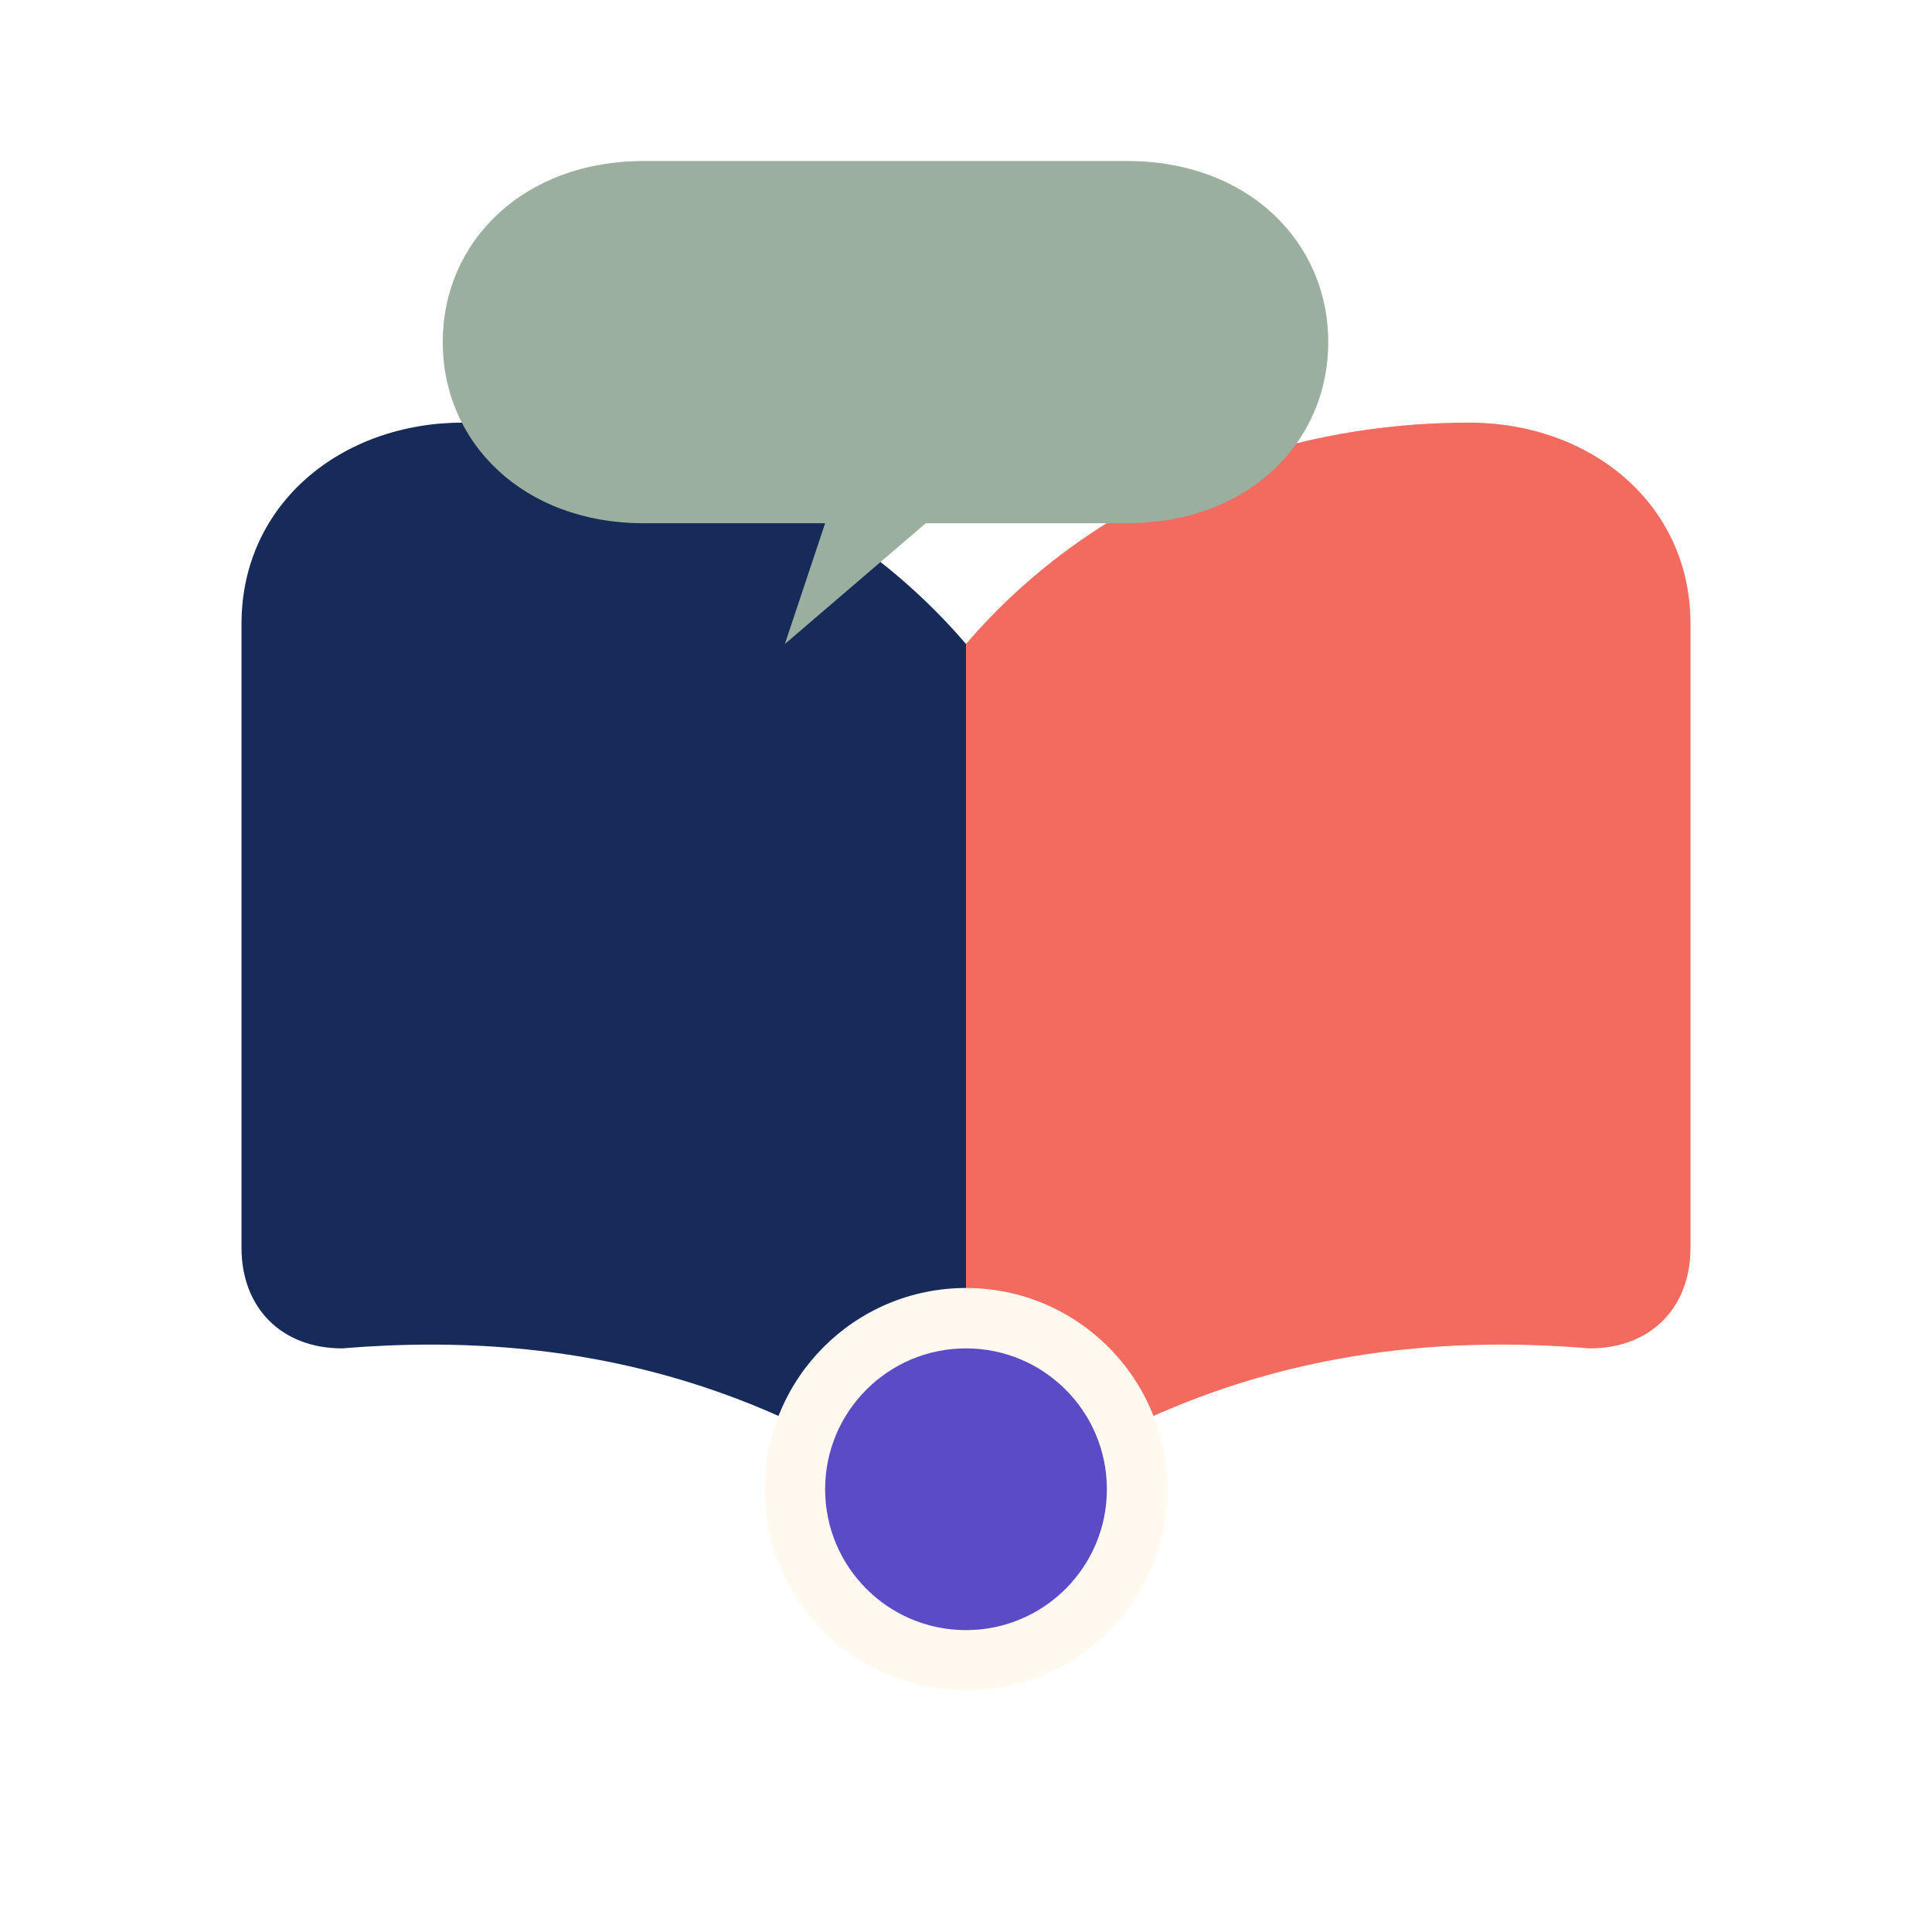
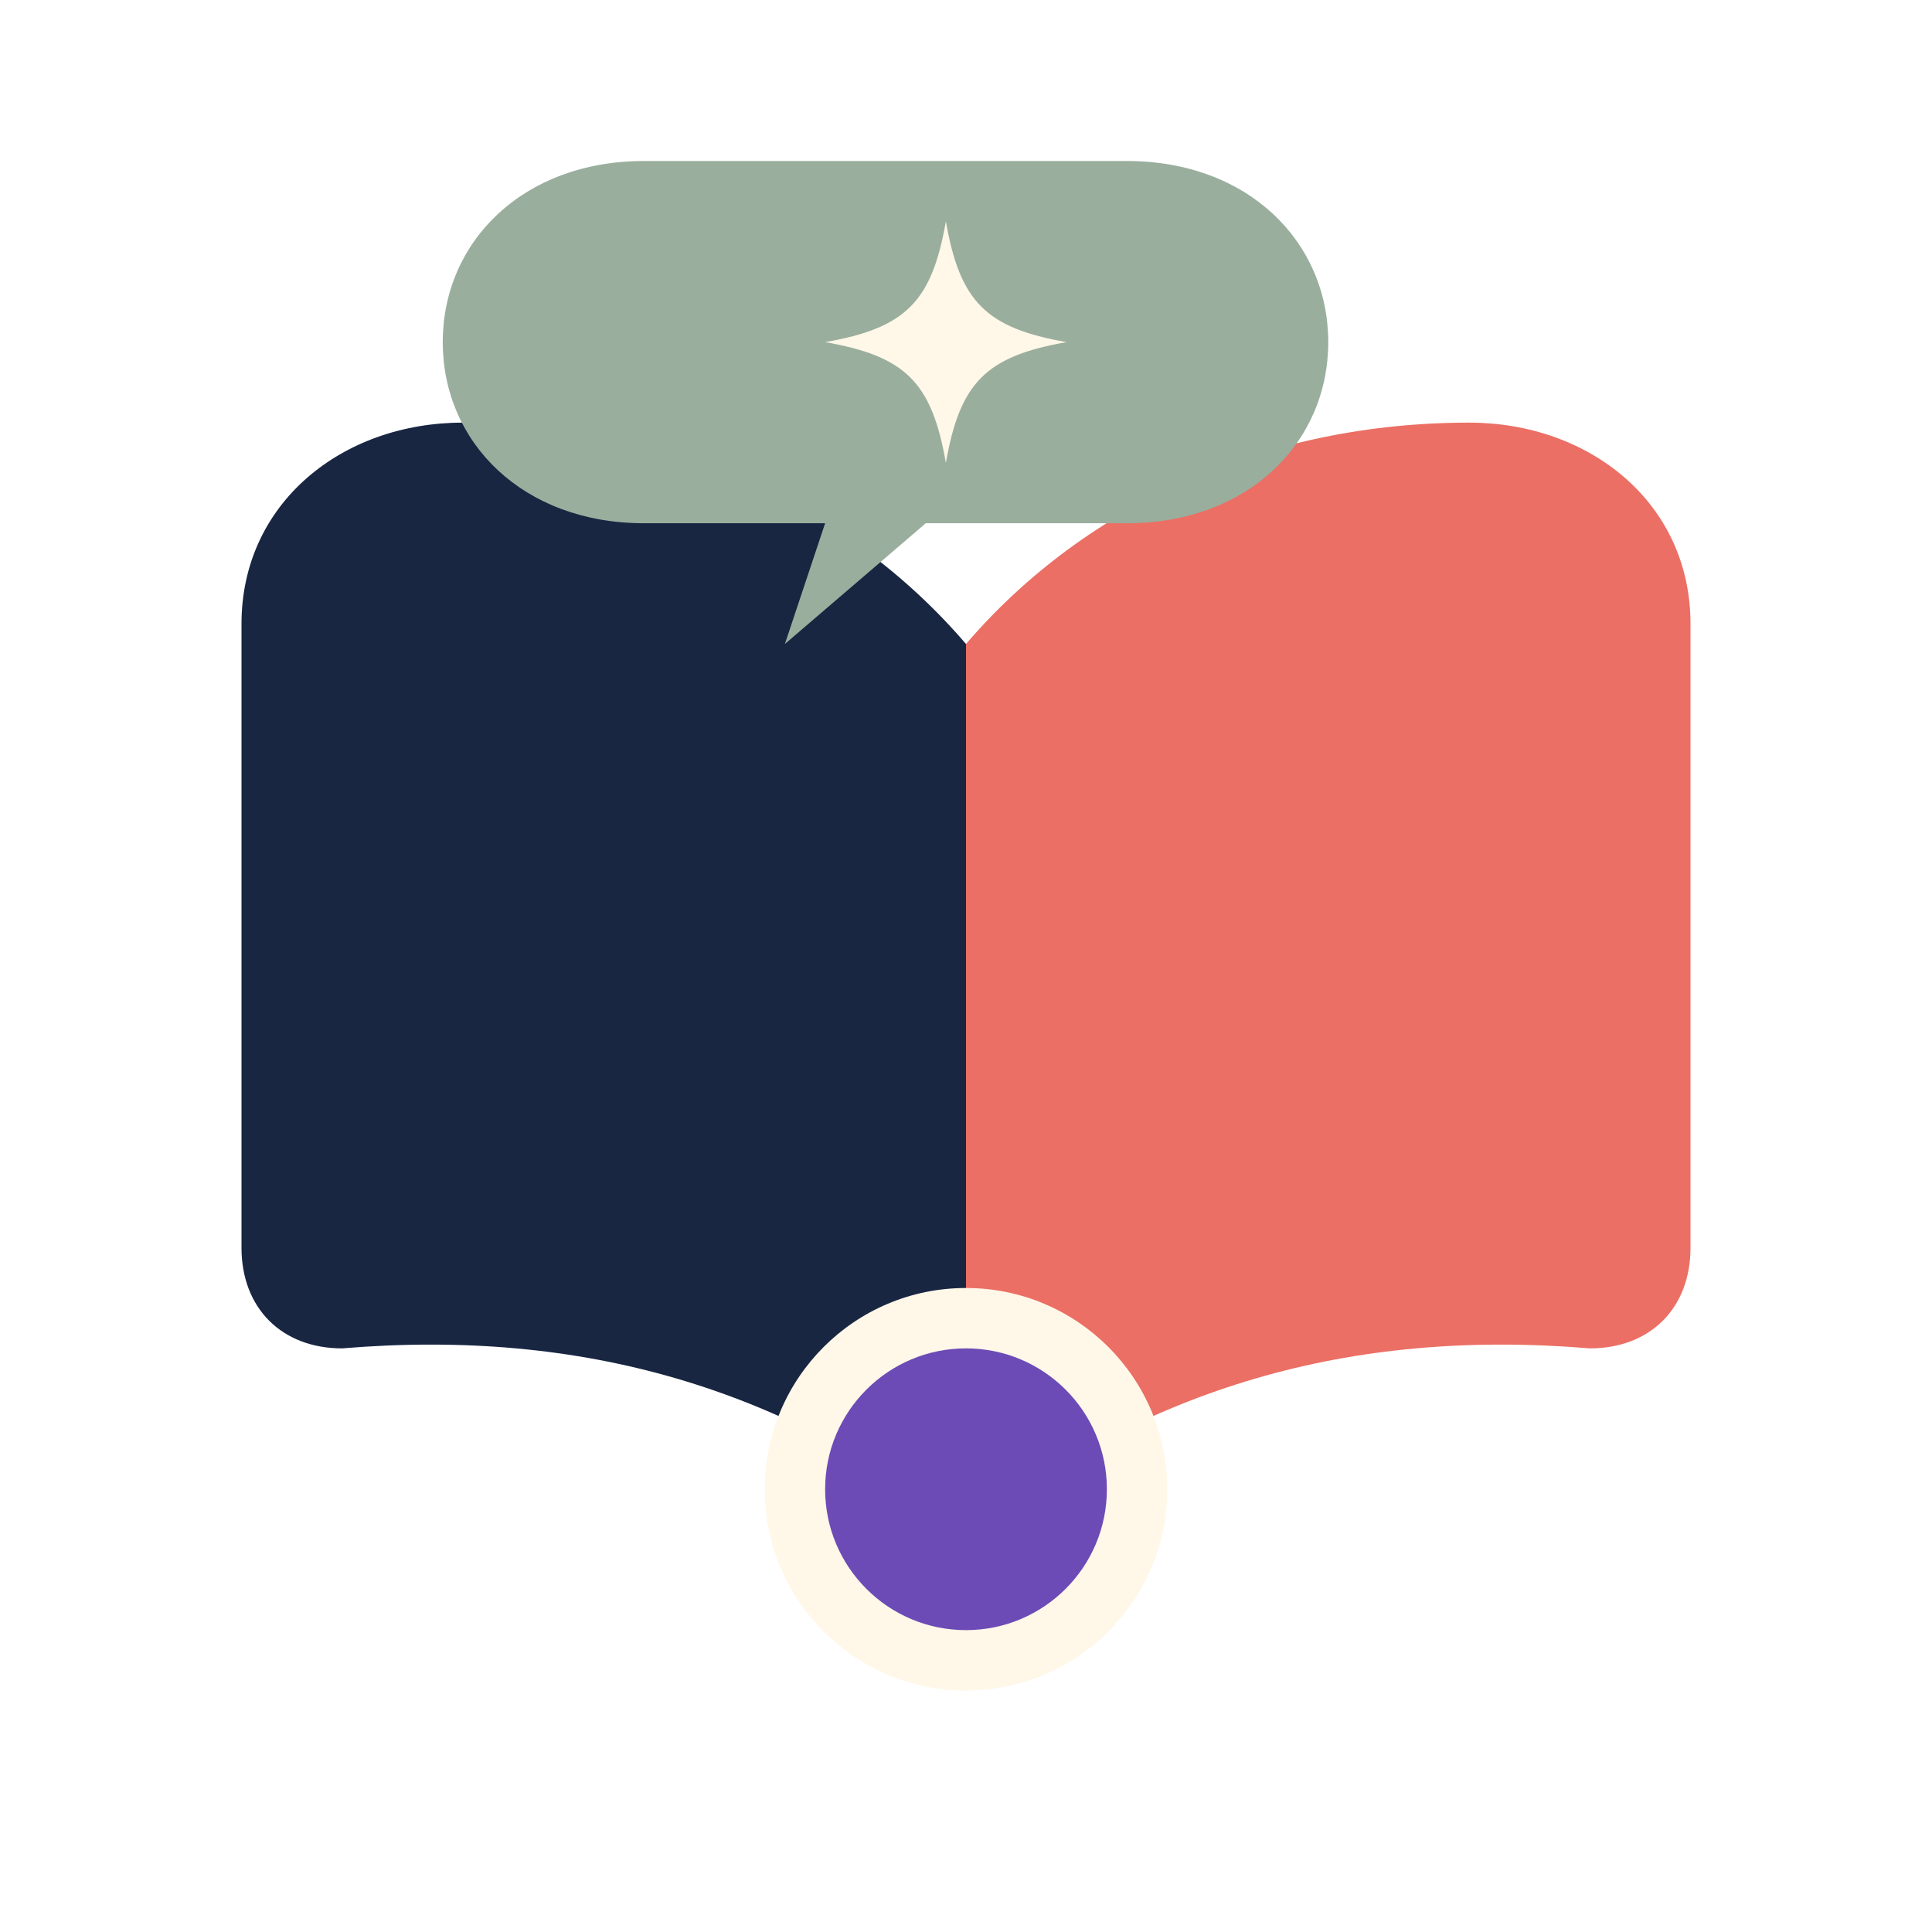
<svg xmlns="http://www.w3.org/2000/svg" viewBox="0 0 96 96" role="img" aria-labelledby="title desc">
-   <path fill="#172B5B" d="M12 31c0-6 5-10 11-10 10 0 19 4 25 11v44c-9-7-19-10-31-9-3 0-5-2-5-5V31Z" />
-   <path fill="#F26B5E" d="M84 31c0-6-5-10-11-10-10 0-19 4-25 11v44c9-7 19-10 31-9 3 0 5-2 5-5V31Z" />
-   <path fill="#9AAF9E" d="M32 8h24c6 0 10 4 10 9s-4 9-10 9H46l-7 6 2-6h-9c-6 0-10-4-10-9s4-9 10-9Z" />
-   <circle cx="48" cy="74" r="10" fill="#FFF9F0" />
-   <circle cx="48" cy="74" r="7" fill="#5B4BC4" />
+   <path fill="#182642" d="M12 31c0-6 5-10 11-10 10 0 19 4 25 11v44c-9-7-19-10-31-9-3 0-5-2-5-5V31Z" />
+   <path fill="#EB6F64" d="M84 31c0-6-5-10-11-10-10 0-19 4-25 11v44c9-7 19-10 31-9 3 0 5-2 5-5V31Z" />
+   <path fill="#9AAE9D" d="M32 8h24c6 0 10 4 10 9s-4 9-10 9H46l-7 6 2-6h-9c-6 0-10-4-10-9s4-9 10-9Z" />
+   <path fill="#FFF7E8" d="M47 11c.7 4 2 5.3 6 6-4 .7-5.3 2-6 6-.7-4-2-5.3-6-6 4-.7 5.3-2 6-6Z" />
+   <circle cx="48" cy="74" r="10" fill="#FFF7E8" />
+   <circle cx="48" cy="74" r="7" fill="#6C4BB6" />
</svg>
